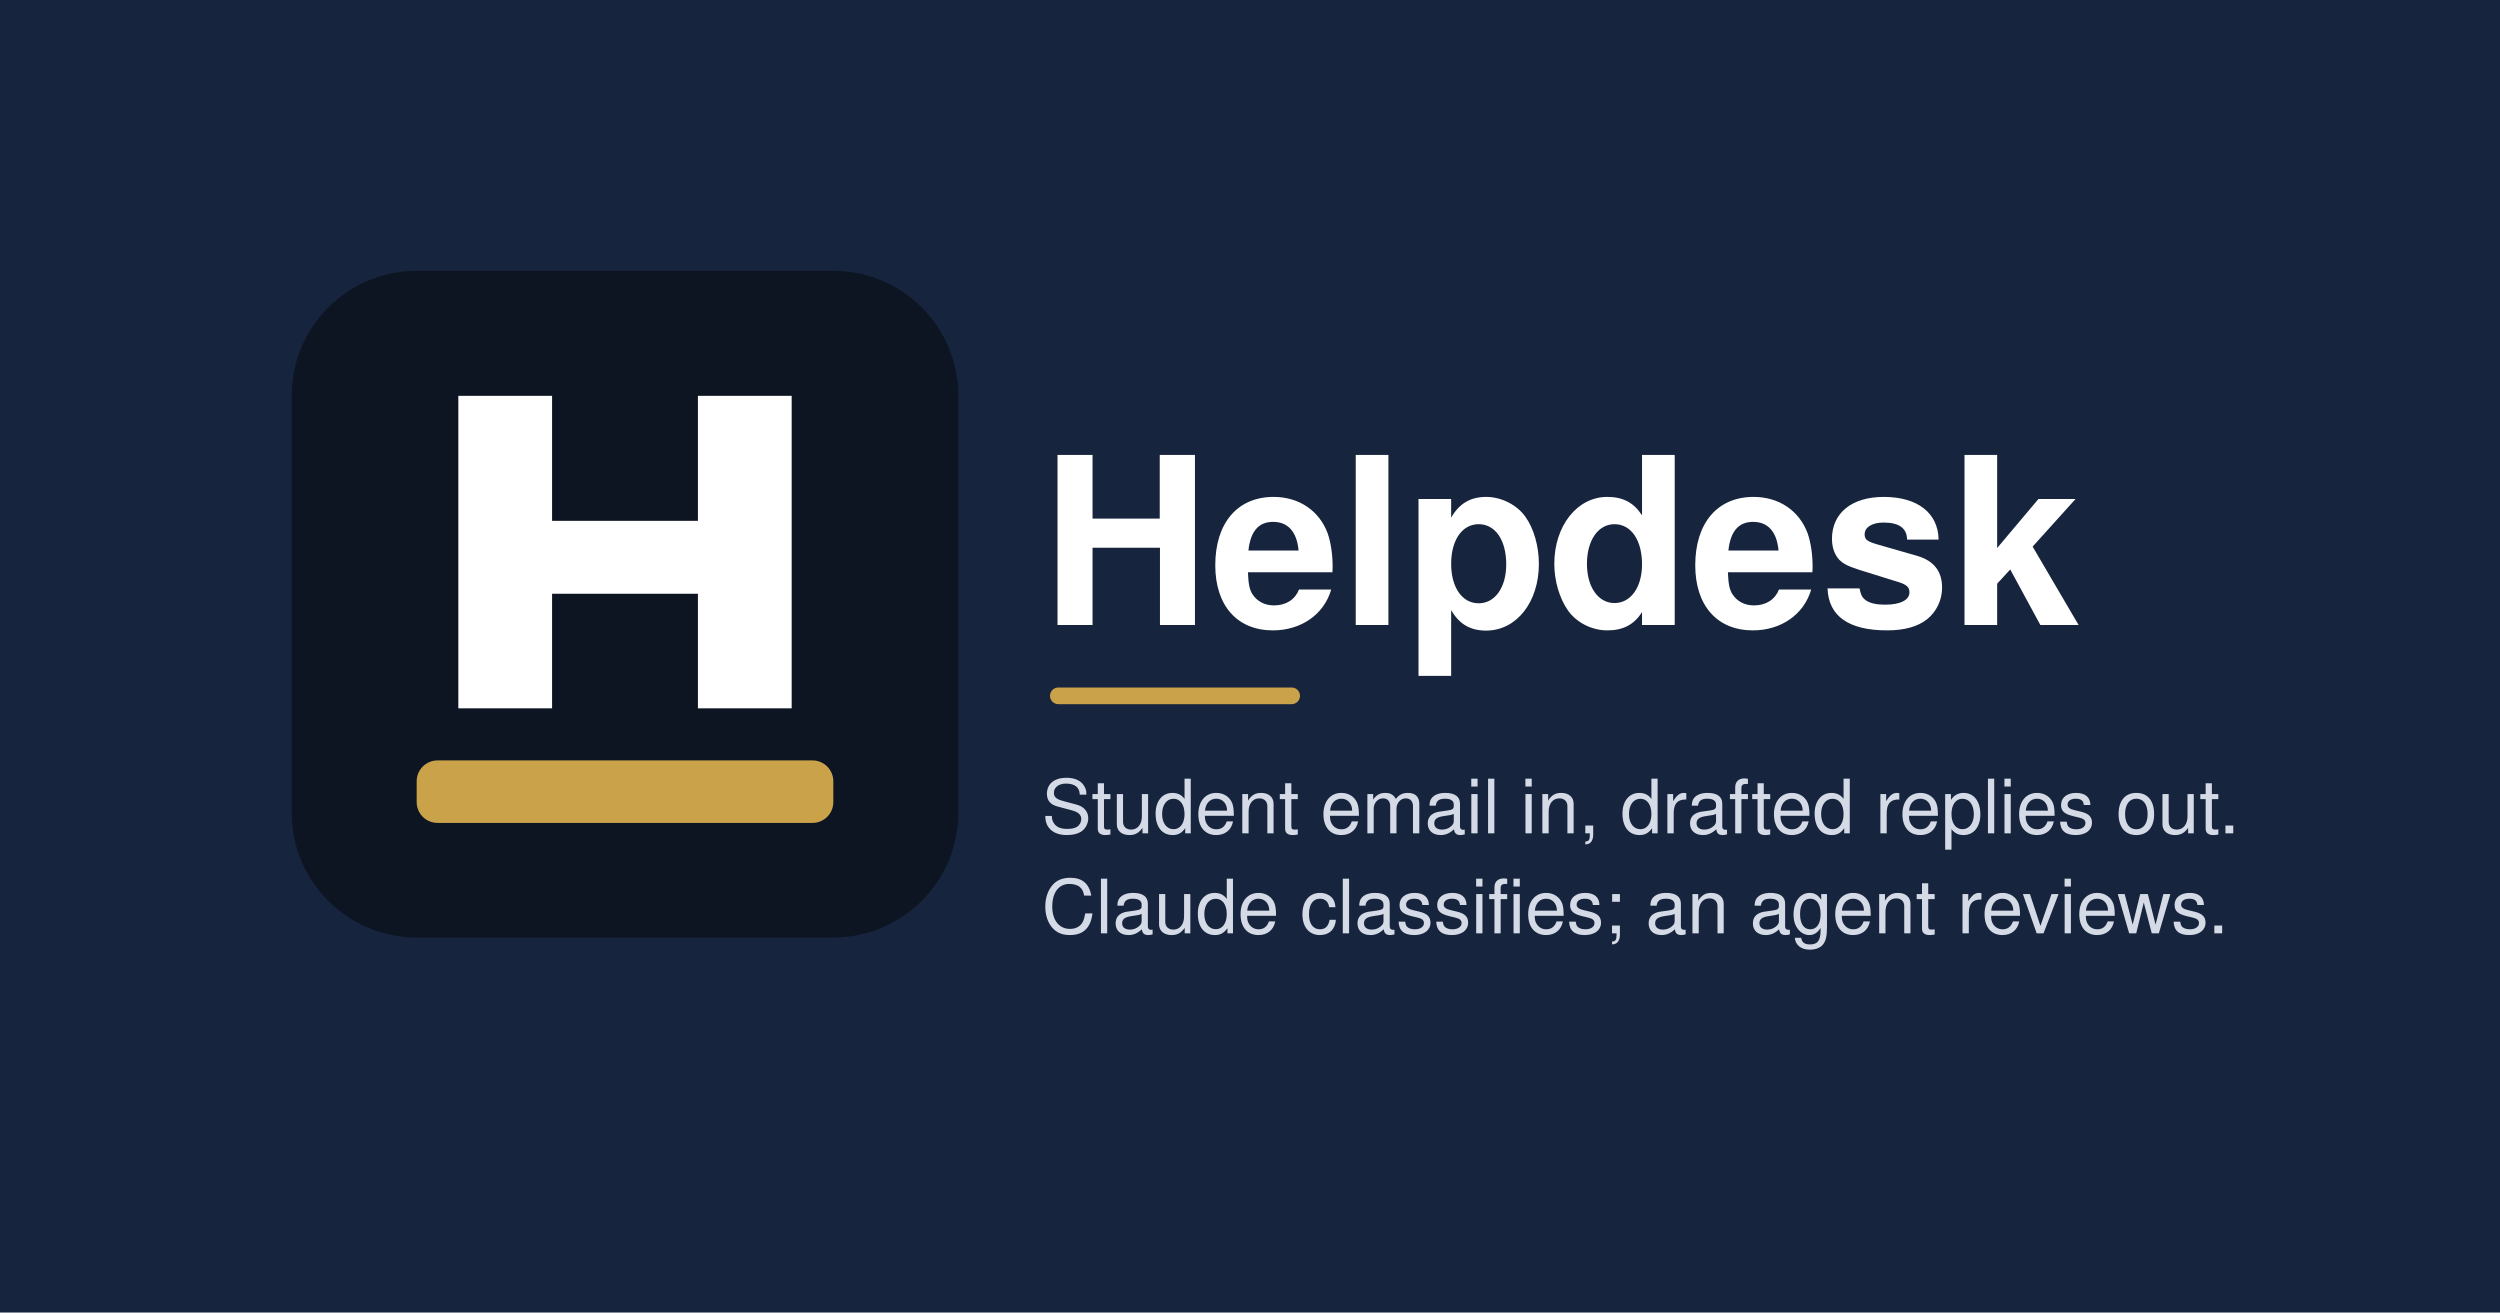
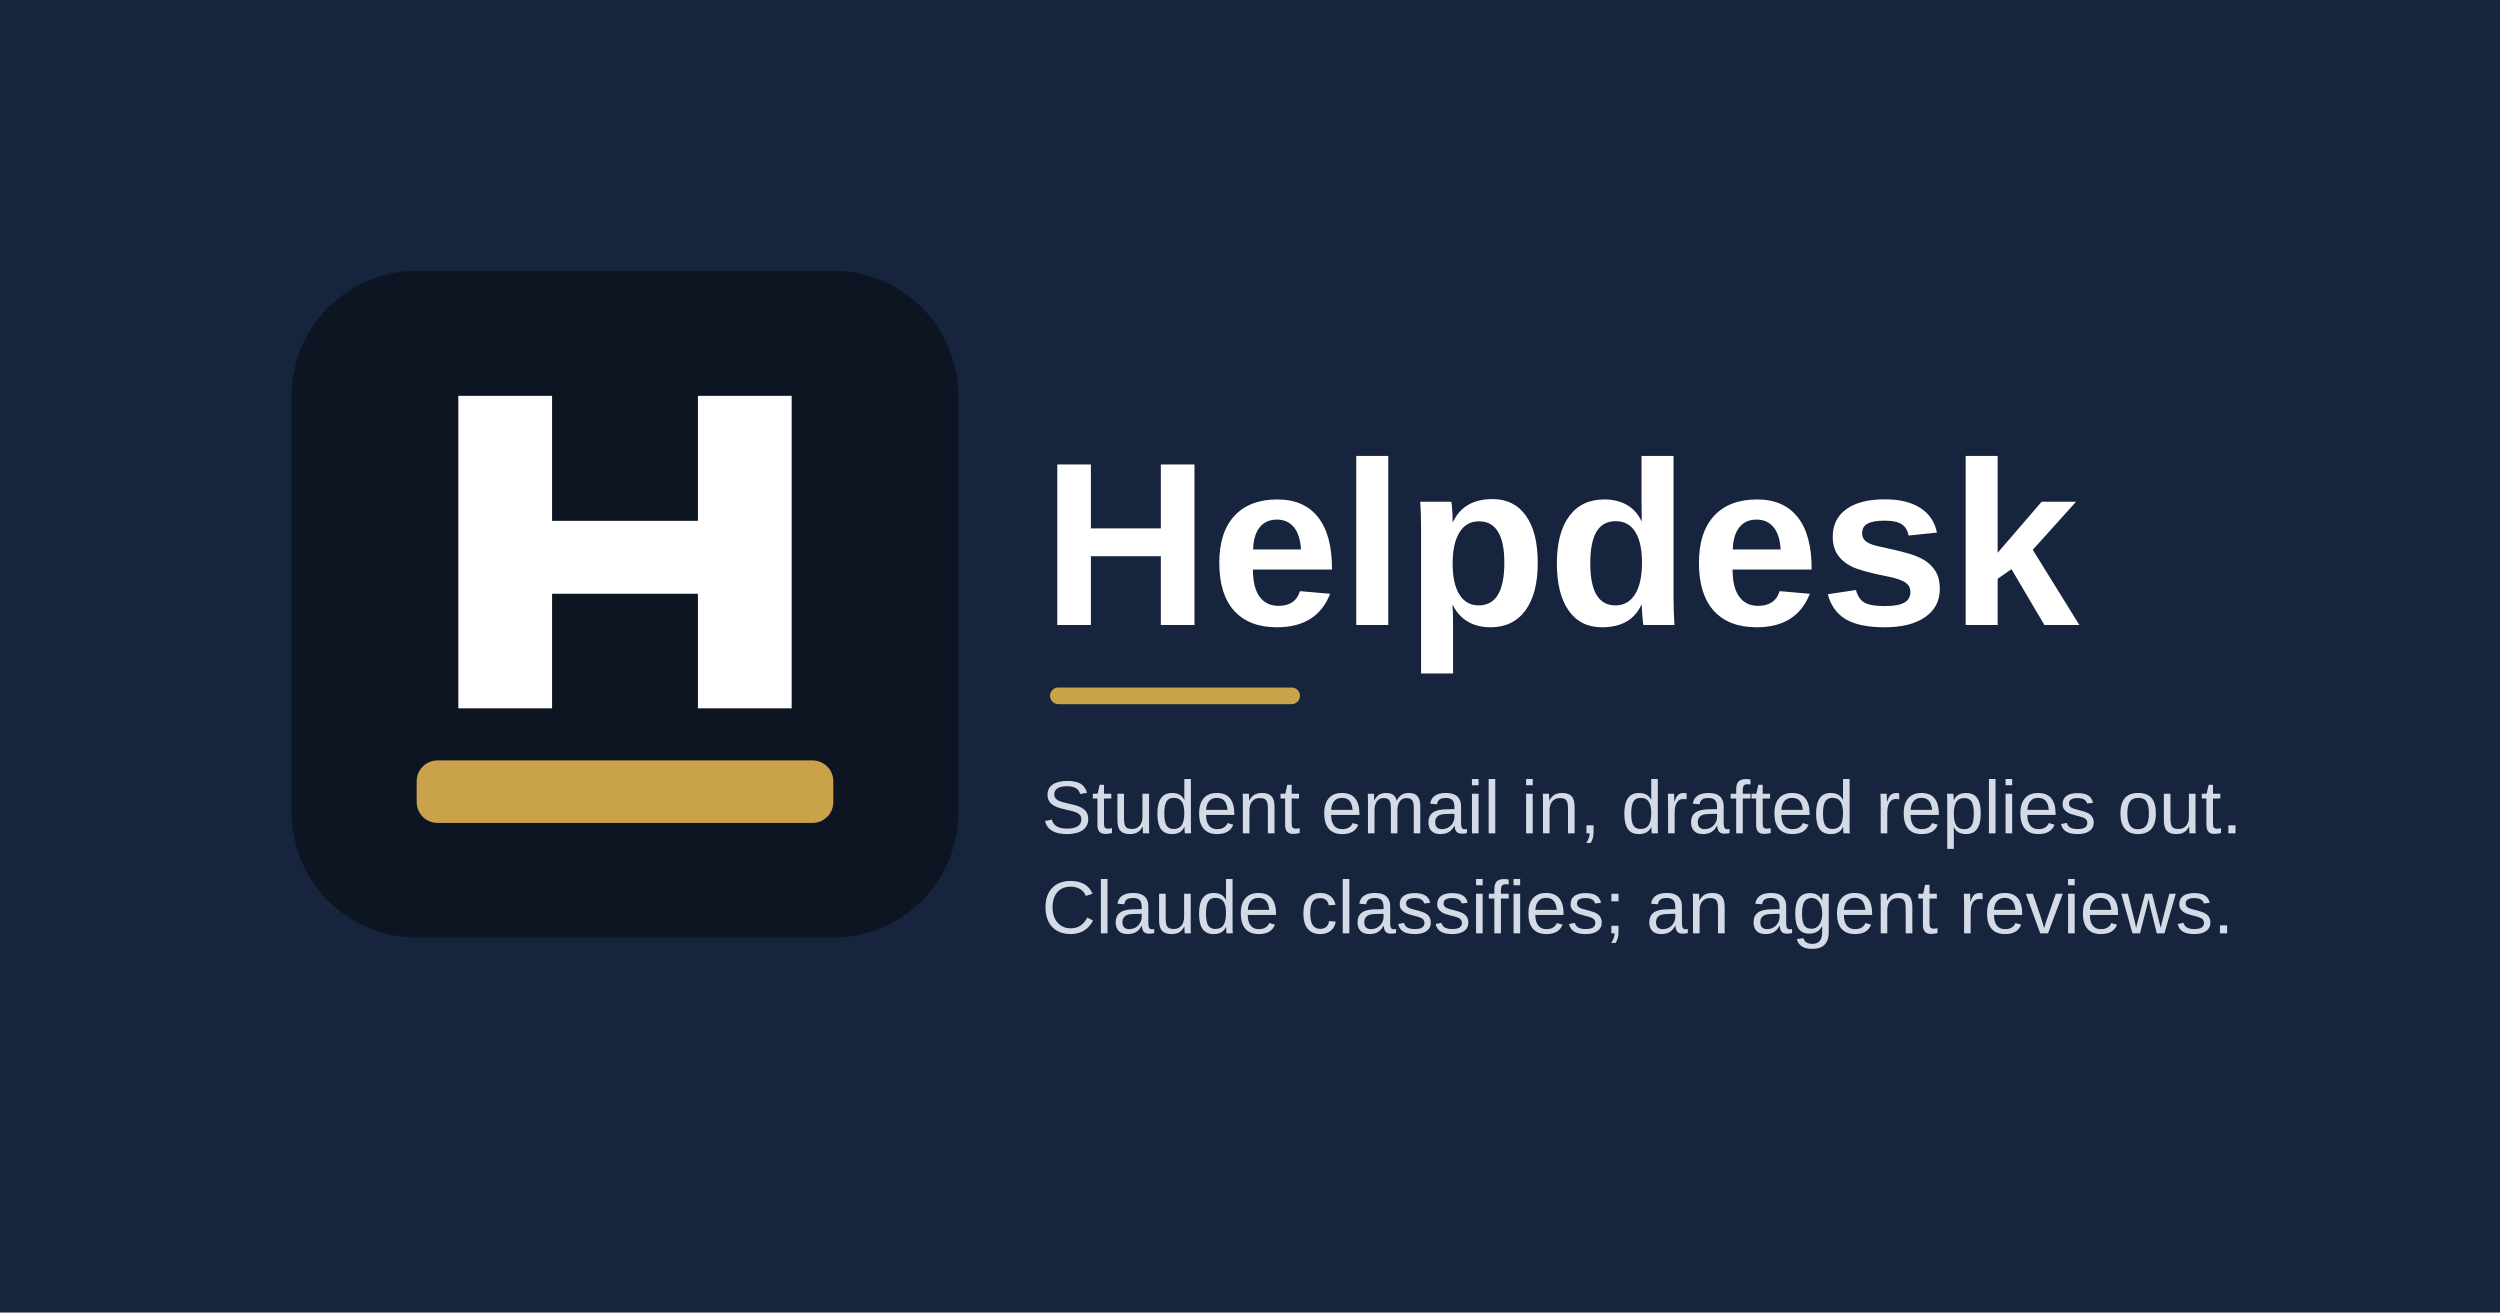
<svg xmlns="http://www.w3.org/2000/svg" width="1200" height="630" viewBox="0 0 1200 630">
  <rect width="1200" height="630" fill="#16243d" />
  <g transform="translate(140 130) scale(10)">
    <rect width="32" height="32" rx="6" fill="#0d1522" />
    <path fill="#fff" d="M8 6h4.5v6h7V6H24v15h-4.5v-5.5h-7V21H8z" />
    <rect x="6" y="23.5" width="20" height="3" rx="1" fill="#c9a24a" />
  </g>
-   <text x="500" y="300" font-family="Helvetica, Arial, sans-serif" font-size="112" font-weight="700" fill="#fff">Helpdesk</text>
+   <text x="500" y="300" font-family="'Libre Franklin Variable', Arial, sans-serif" font-size="112" font-weight="700" fill="#fff">Helpdesk</text>
  <rect x="504" y="330" width="120" height="8" rx="4" fill="#c9a24a" />
-   <text x="500" y="400" font-family="Helvetica, Arial, sans-serif" font-size="36" fill="#d5dbe6">Student email in, drafted replies out.</text>
-   <text x="500" y="448" font-family="Helvetica, Arial, sans-serif" font-size="36" fill="#d5dbe6">Claude classifies; an agent reviews.</text>
+   <text x="500" y="400" font-family="'Libre Franklin Variable', Arial, sans-serif" font-size="36" fill="#d5dbe6">Student email in, drafted replies out.</text>
+   <text x="500" y="448" font-family="'Libre Franklin Variable', Arial, sans-serif" font-size="36" fill="#d5dbe6">Claude classifies; an agent reviews.</text>
</svg>
